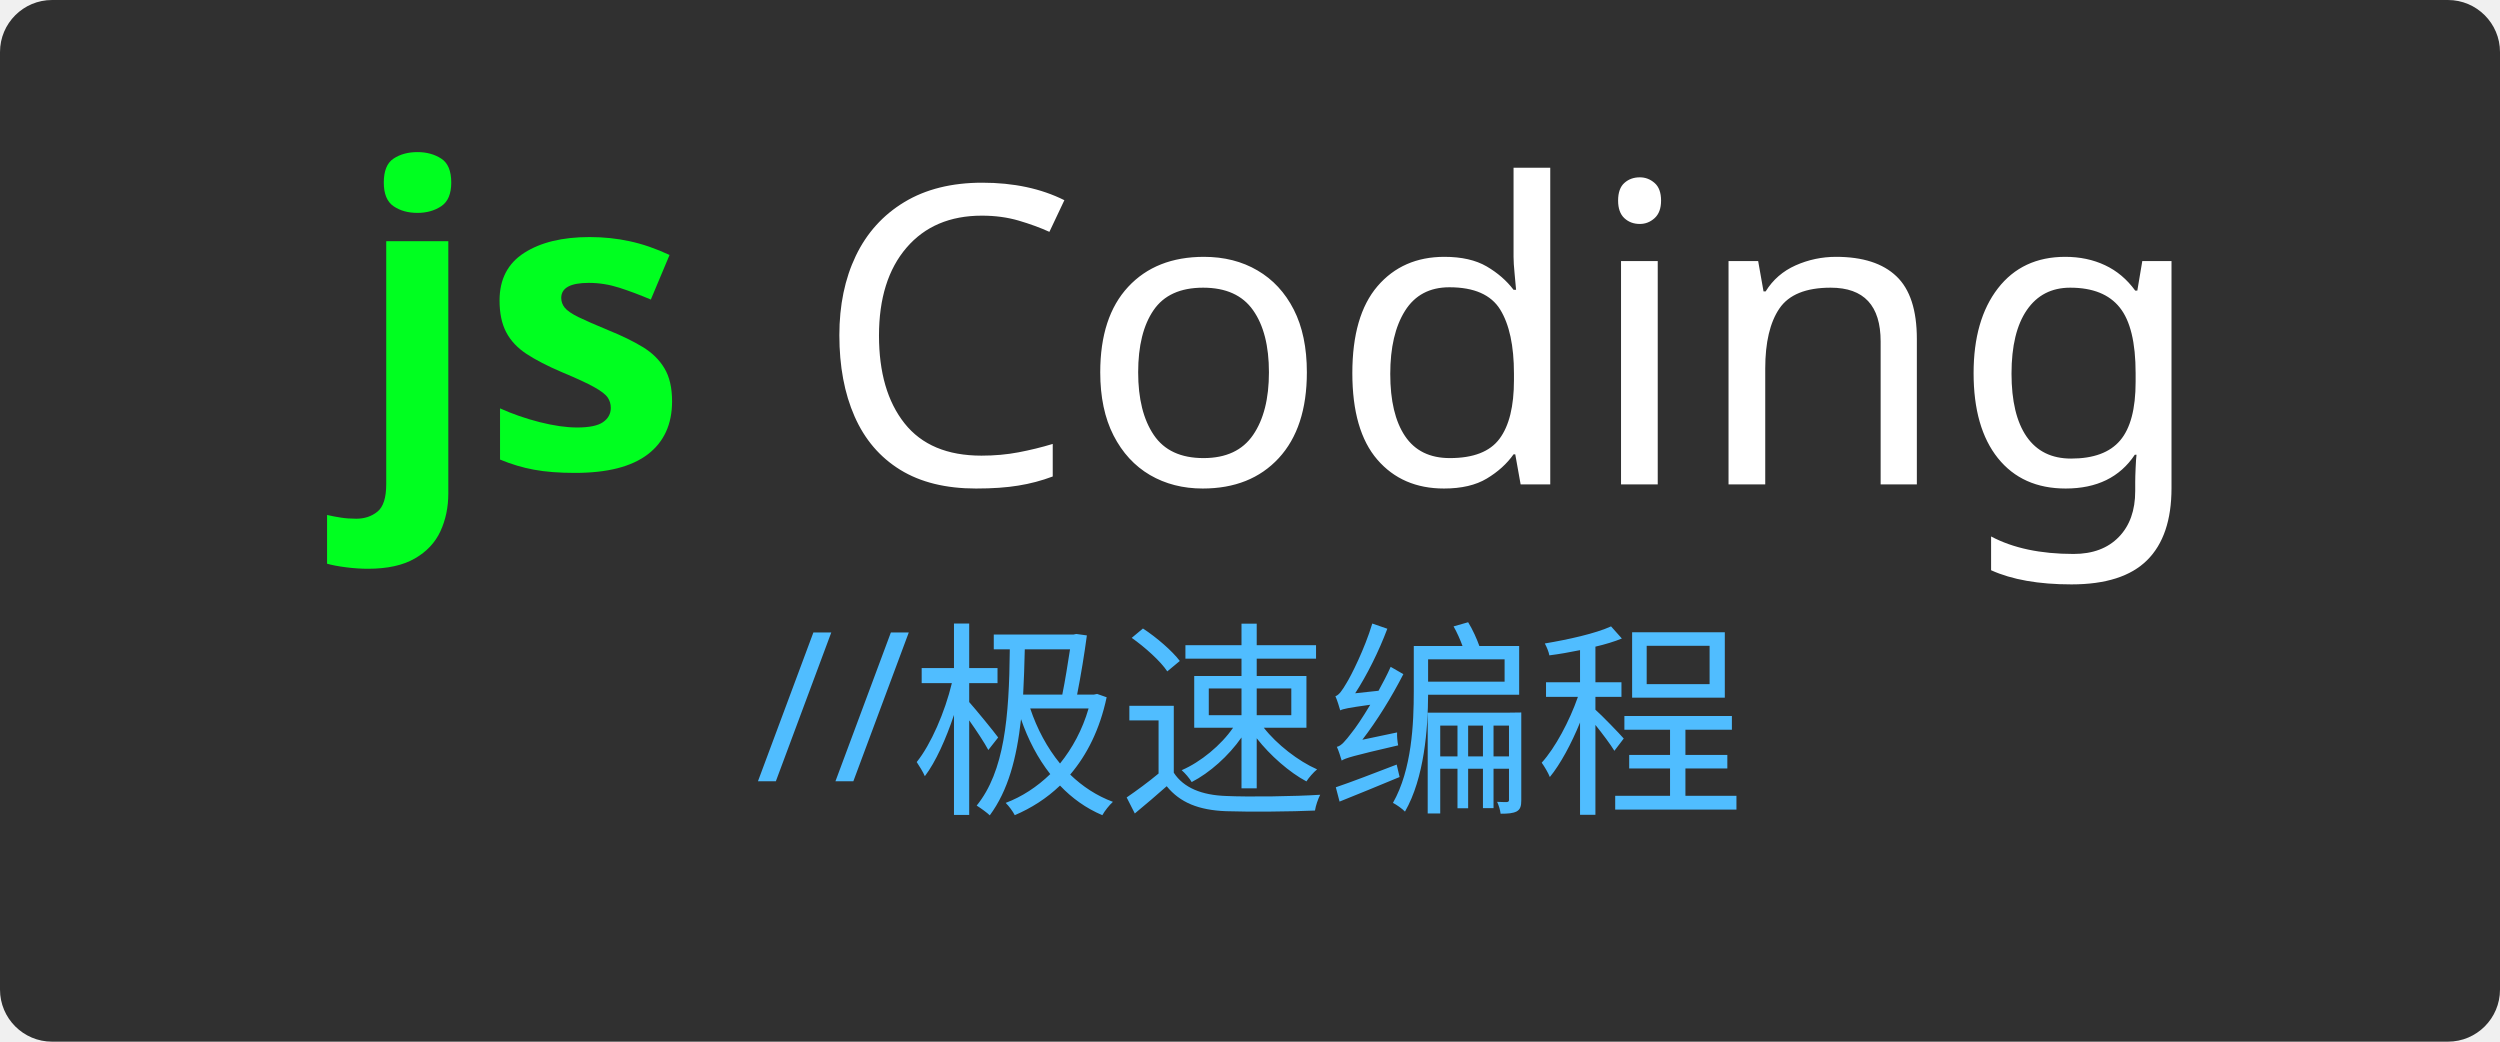
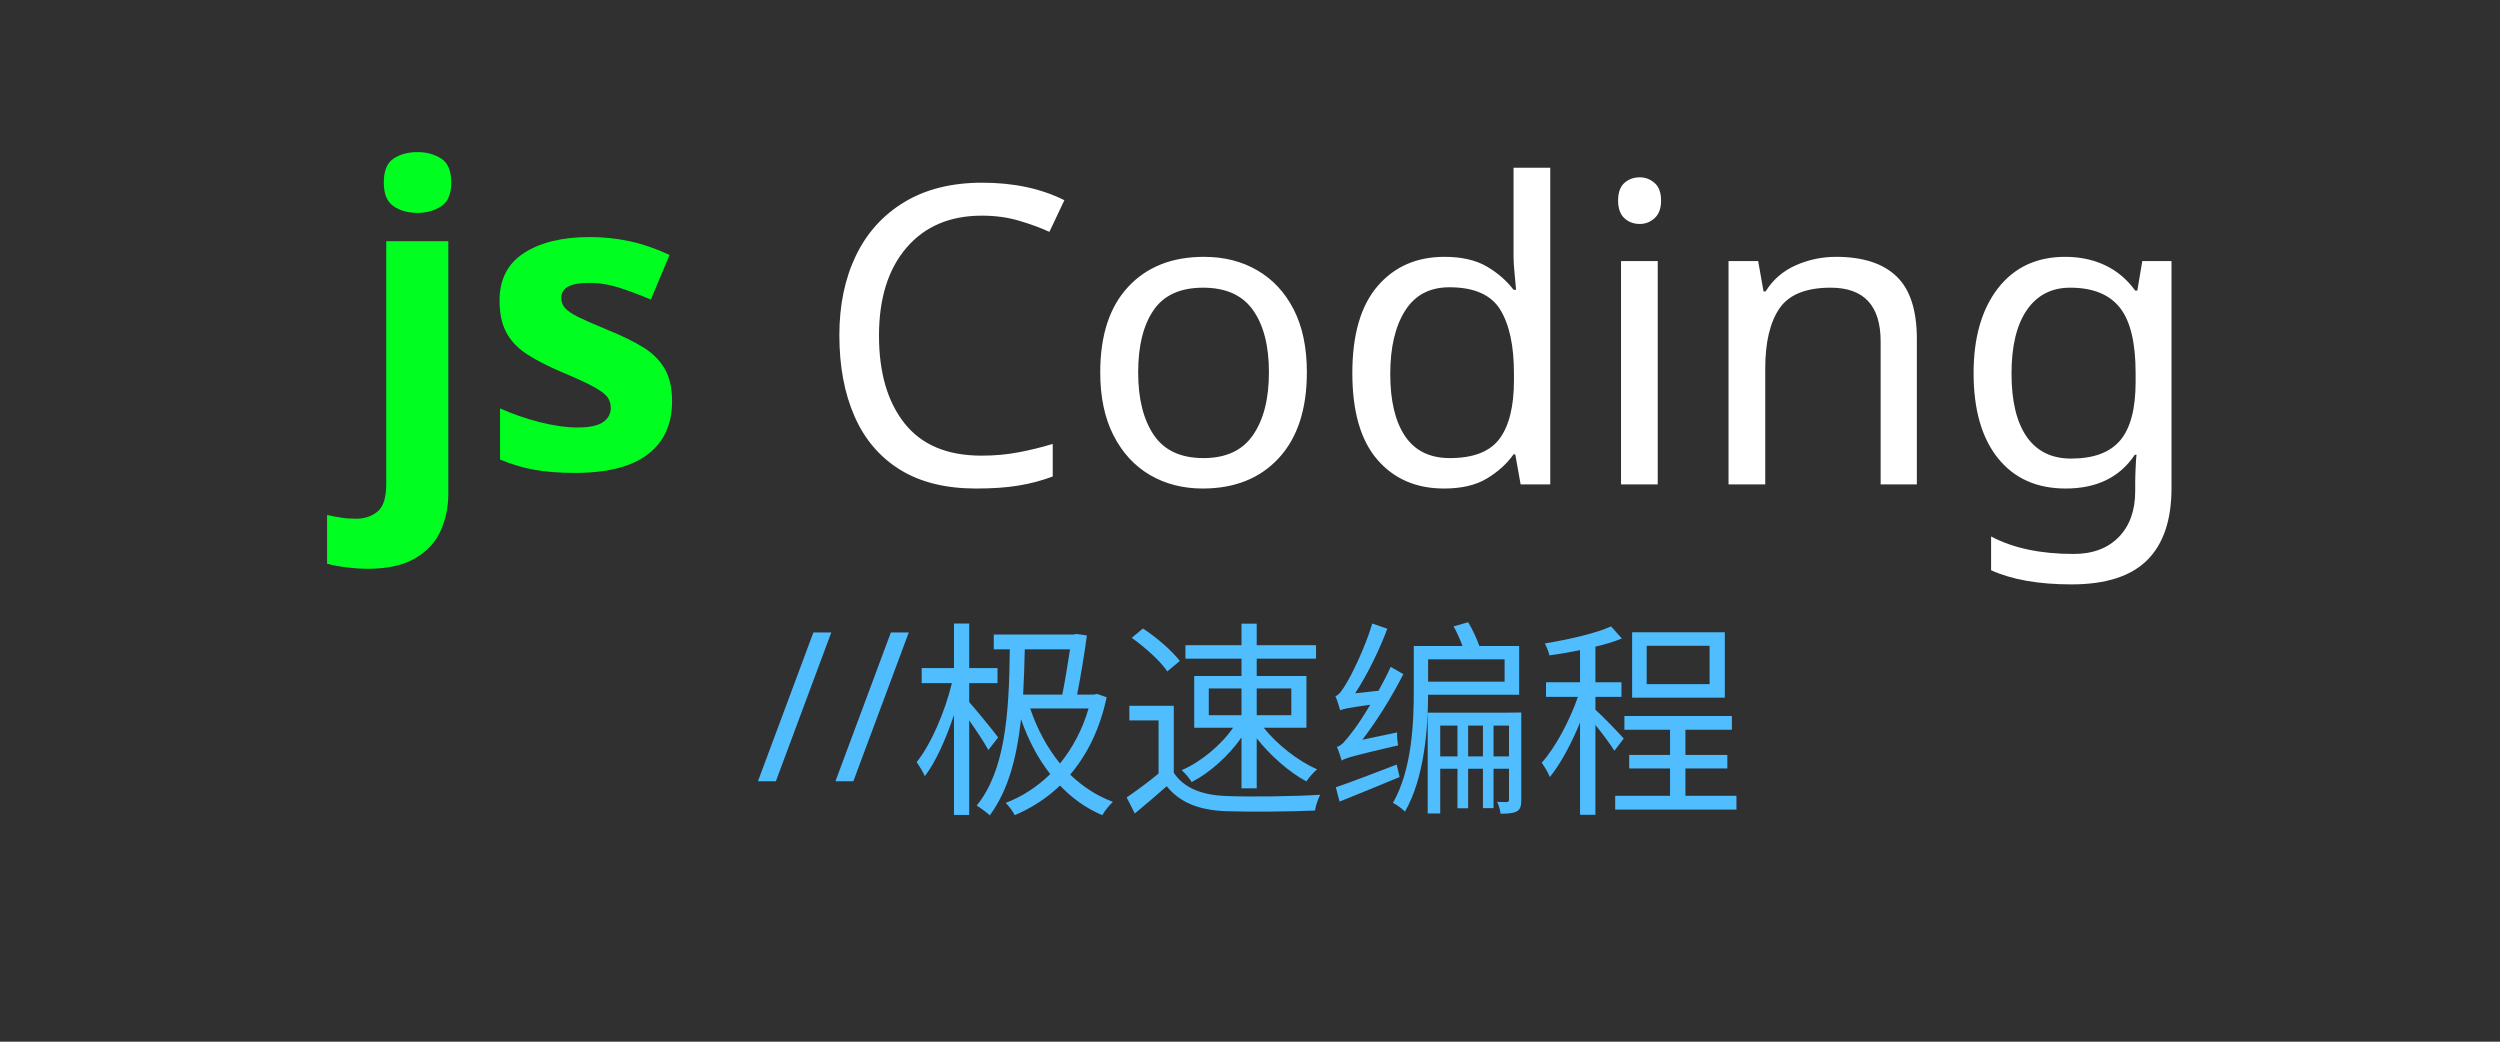
<svg xmlns="http://www.w3.org/2000/svg" version="1.1" baseProfile="full" width="480" height="200">
-   <rect width="100%" height="100%" rx="10" ry="10" fill="#303030" />
+   <rect width="100%" height="100%" fill="#303030" />
  <text x="100" y="90" font-family="Fira Code" font-weight="bold" font-size="80" text-anchor="middle" fill="#00ff20">js</text>
  <text x="290" y="93" font-family="Cascadia Code" font-size="80" text-anchor="middle" fill="#ffffff">Coding</text>
  <text x="240" y="150" font-family="Source Code Variable" font-size="40" text-anchor="middle" fill="#50BDFF">//极速编程</text>
</svg>
